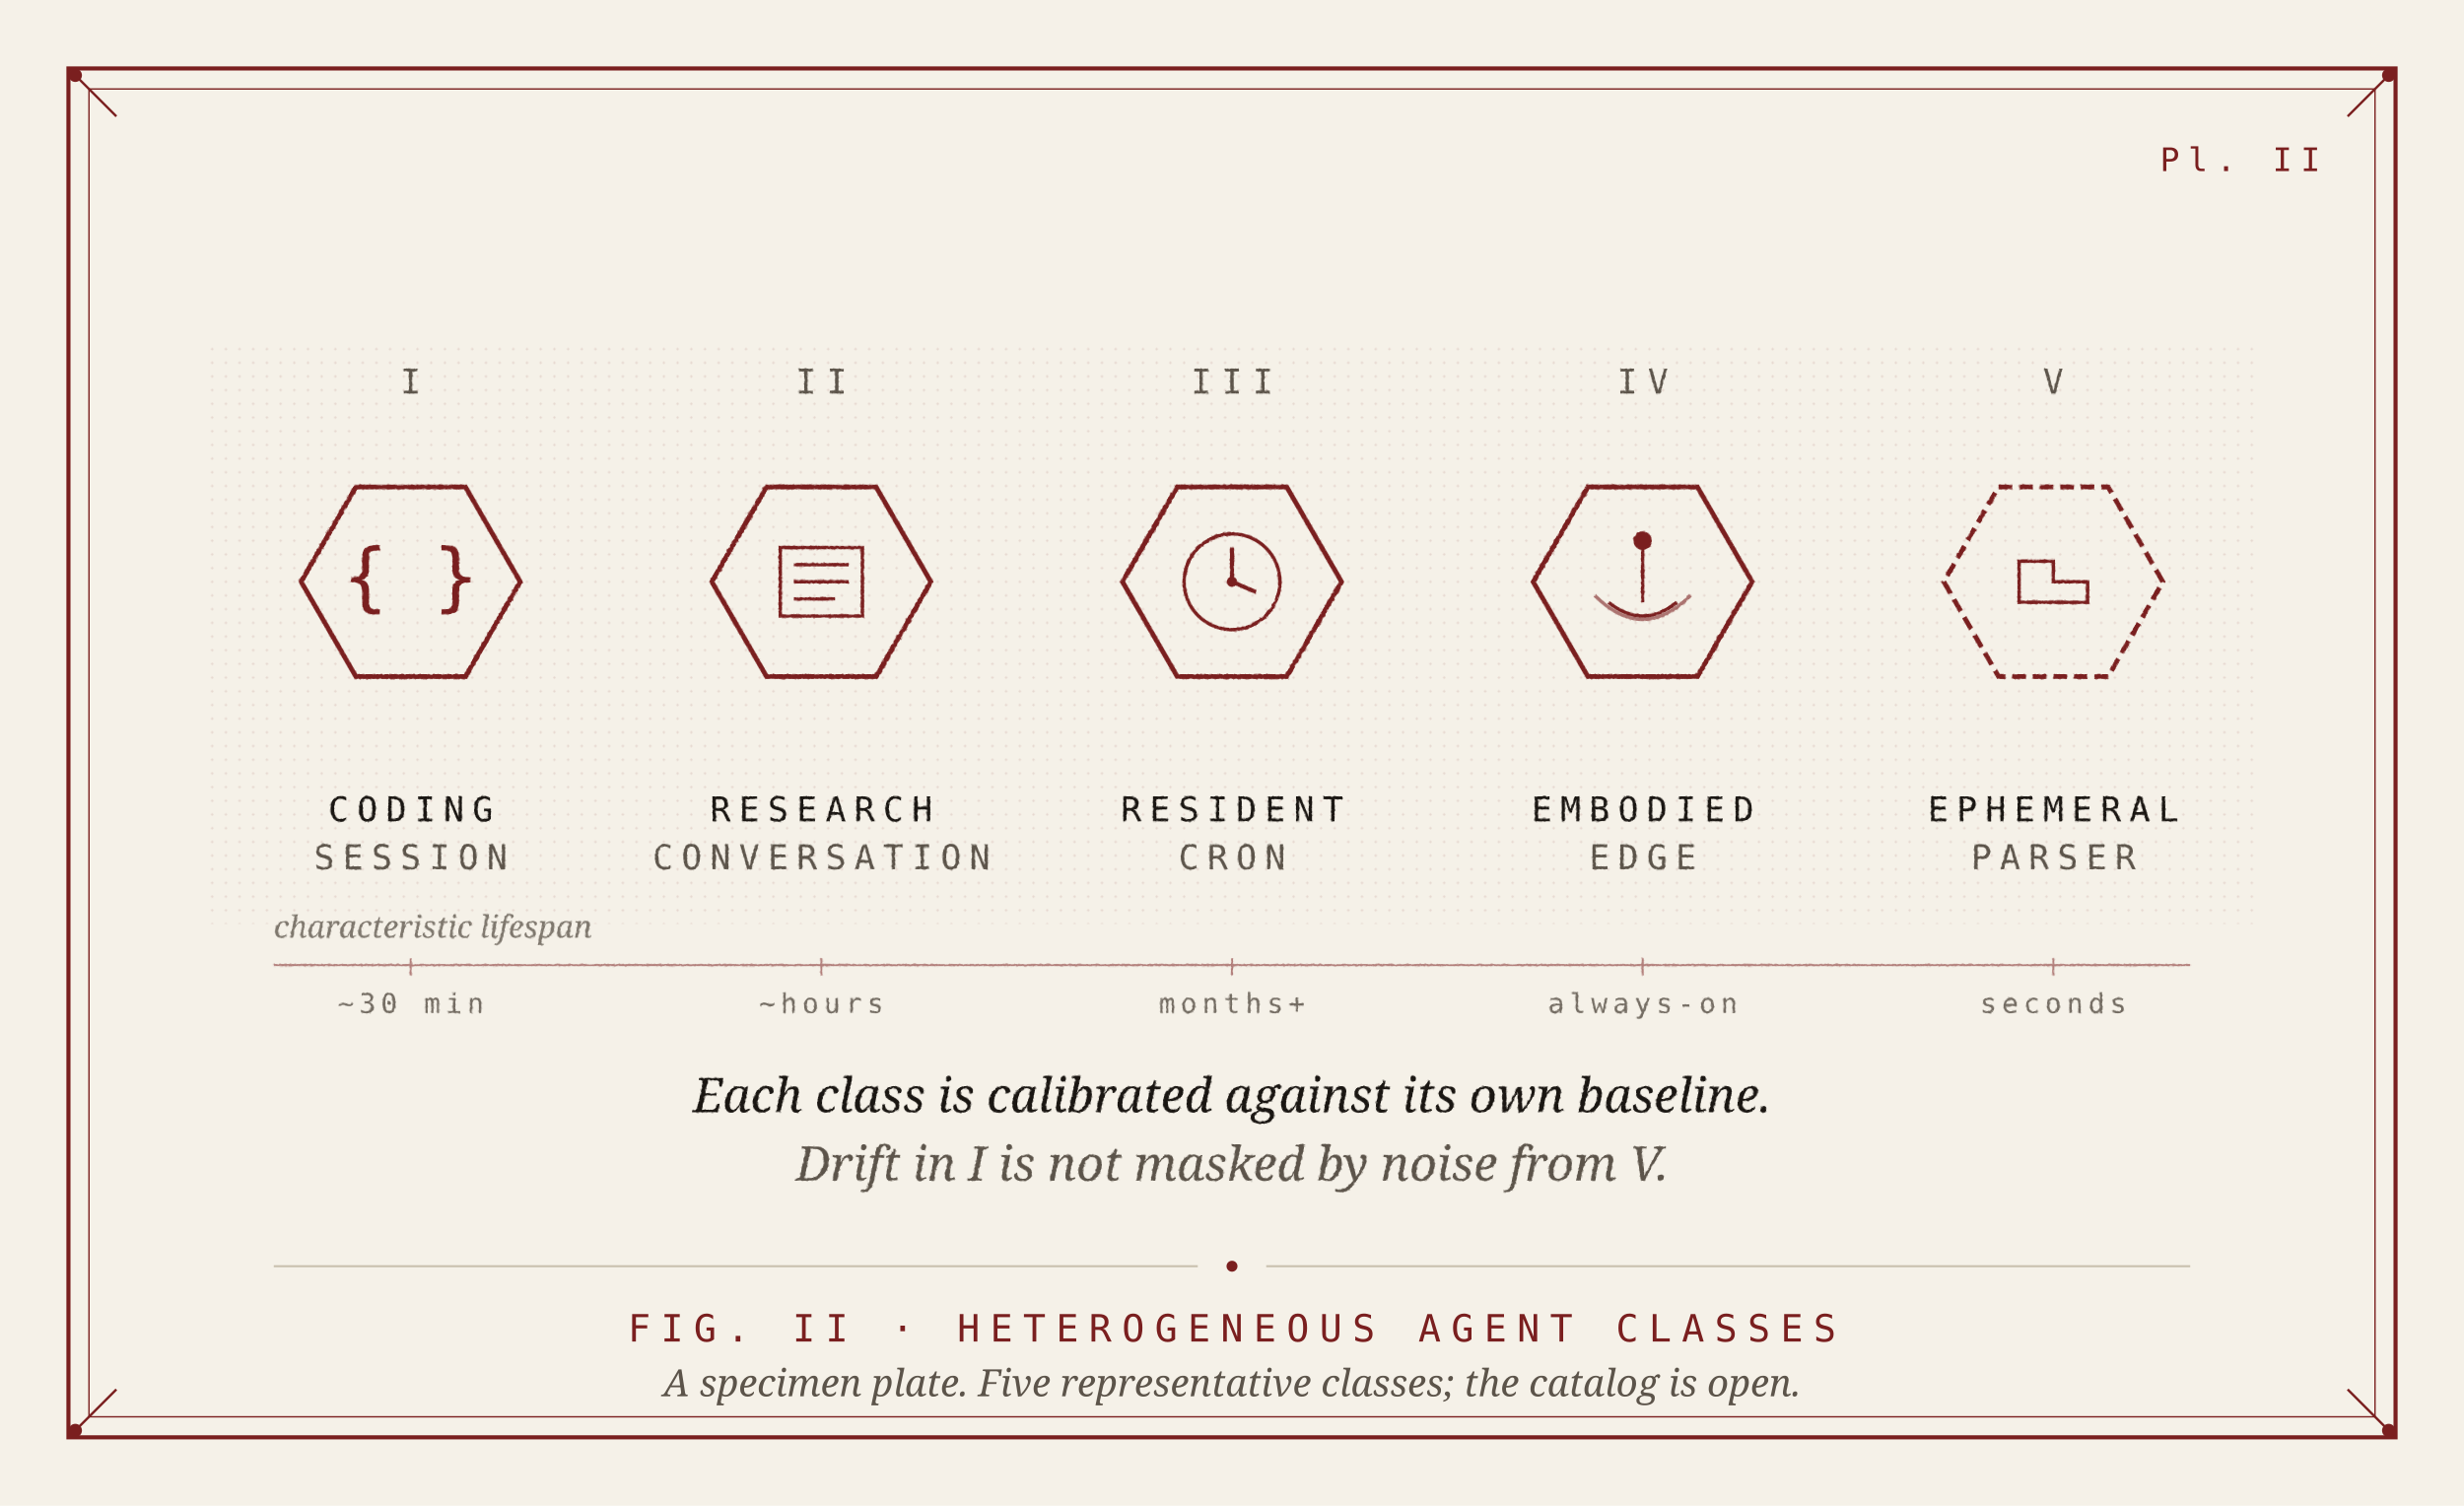
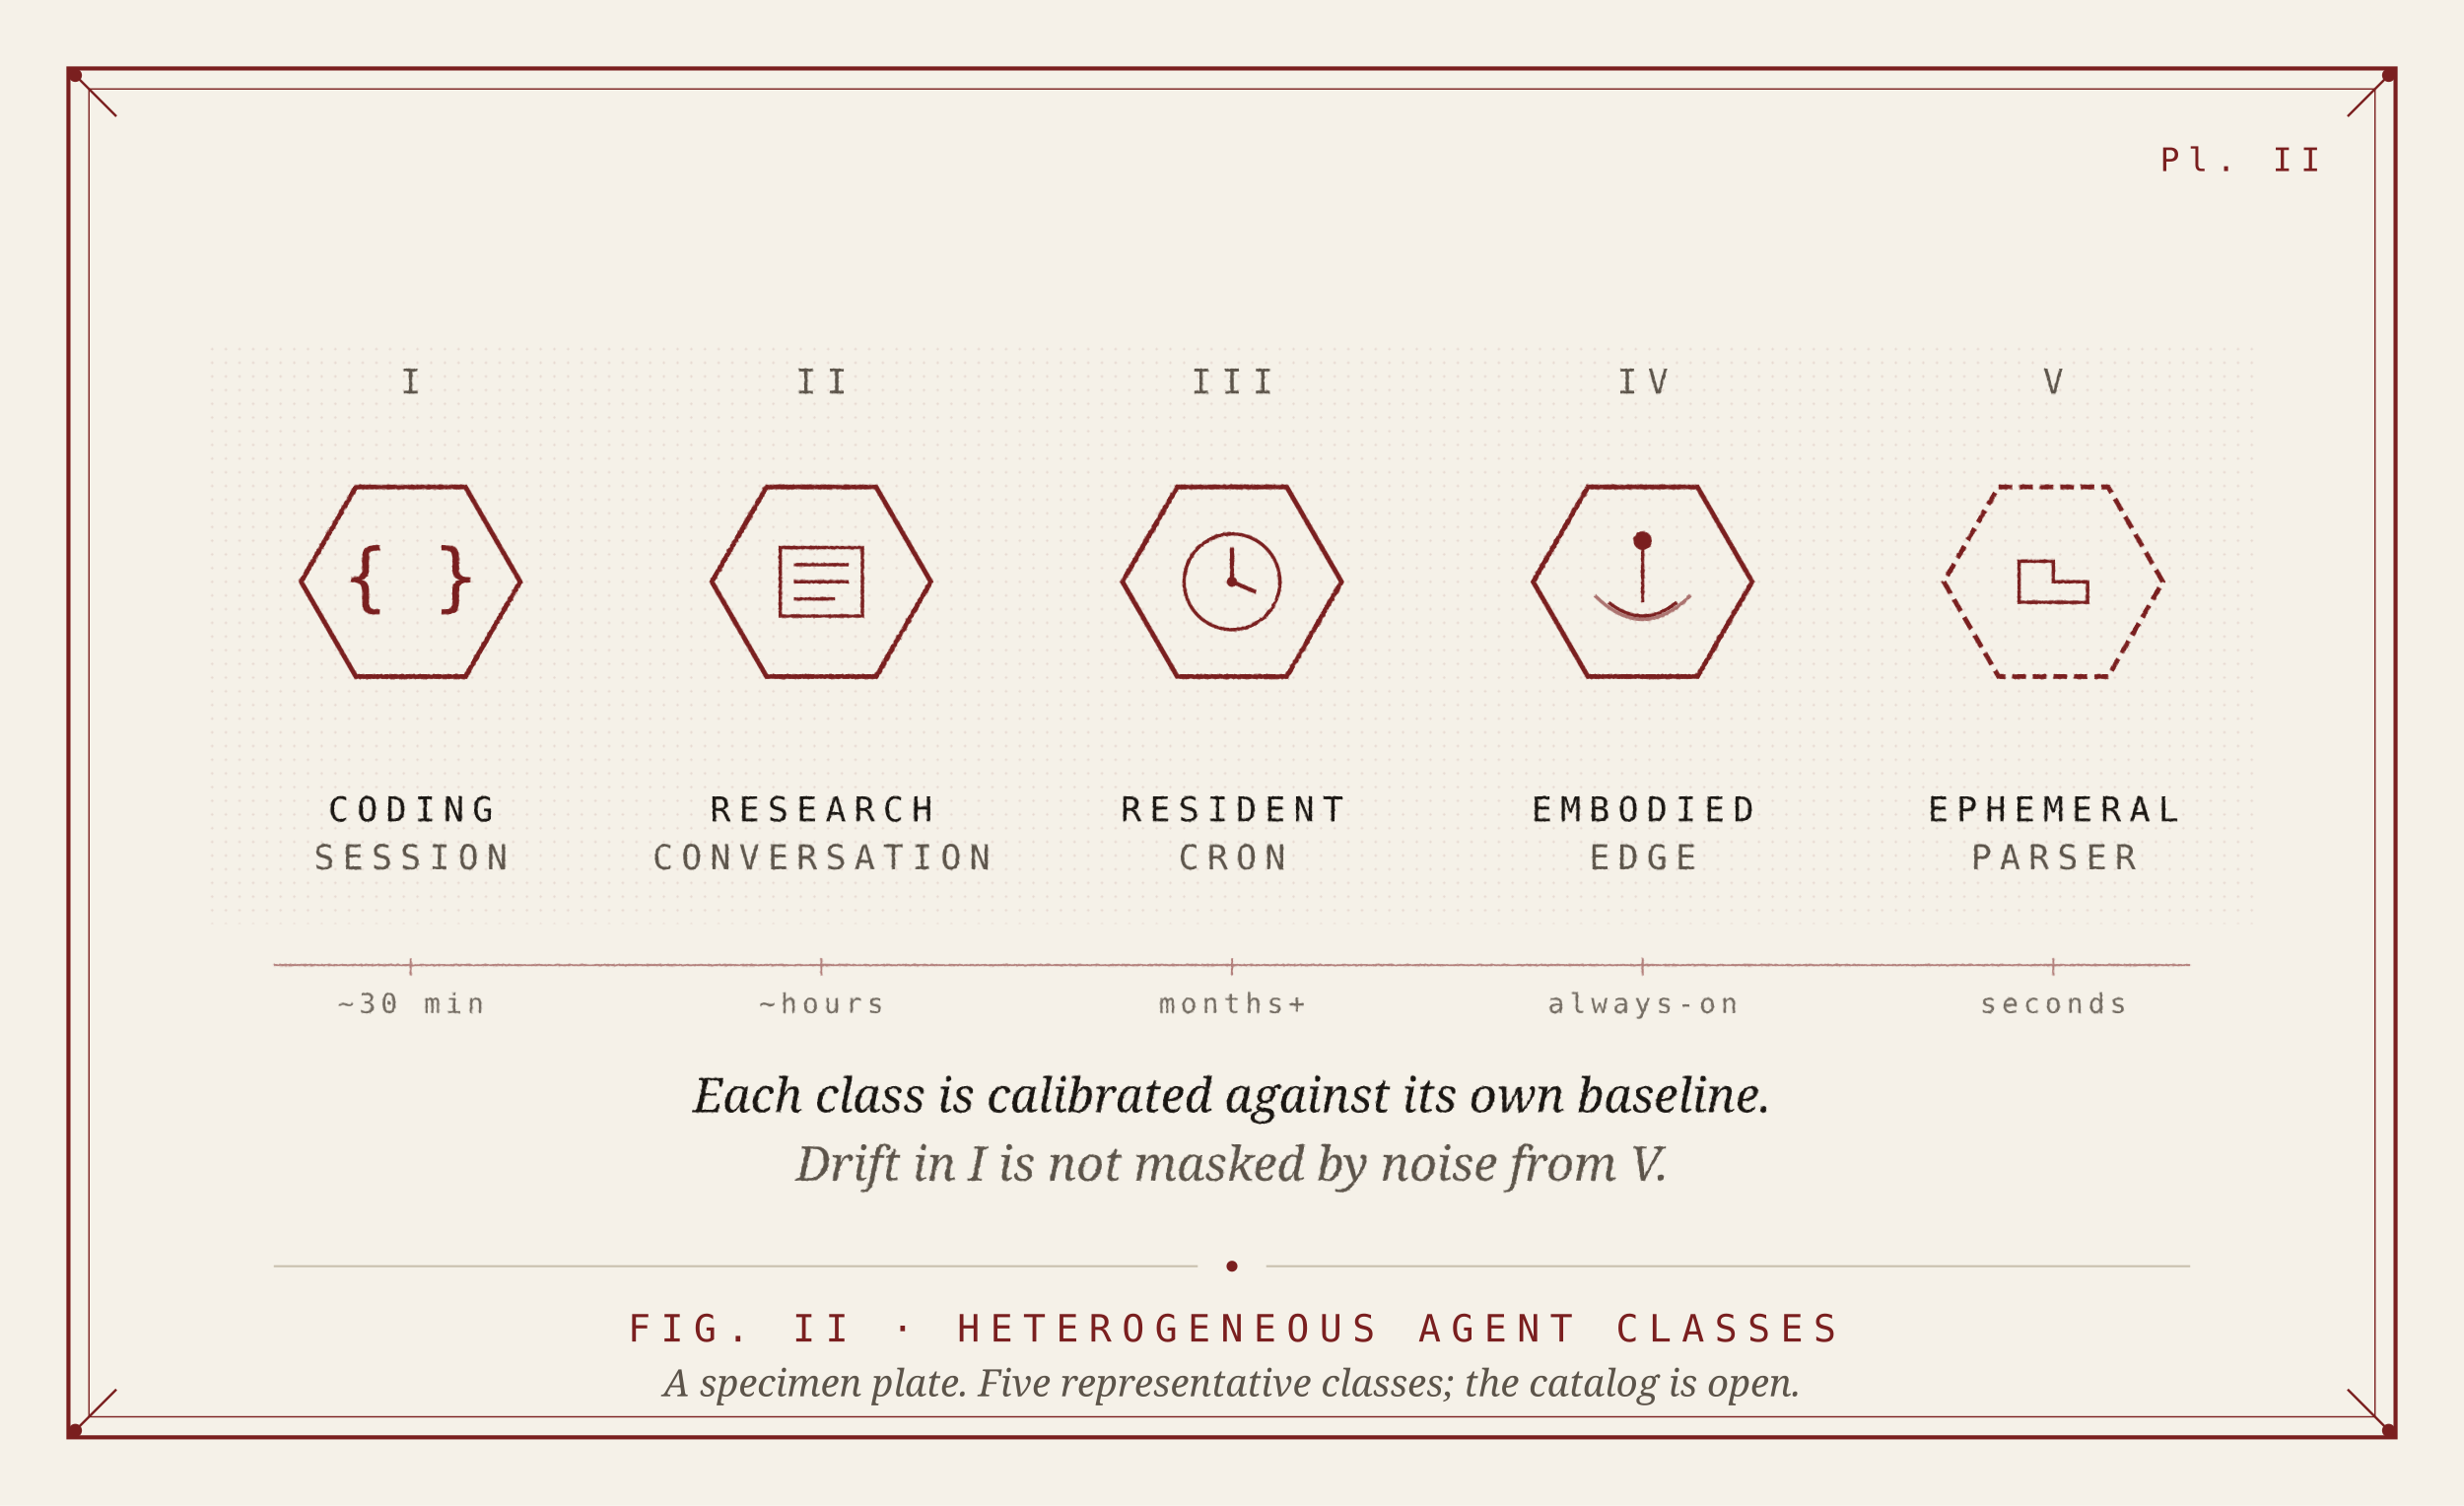
<svg xmlns="http://www.w3.org/2000/svg" viewBox="0 0 720 440" width="720" height="440">
  <defs>
    <filter id="rough2" x="-2%" y="-2%" width="104%" height="104%">
      <feTurbulence type="fractalNoise" baseFrequency="0.95" numOctaves="2" seed="13" result="n" />
      <feDisplacementMap in="SourceGraphic" in2="n" scale="0.5" />
    </filter>
    <polygon id="specHex" points="-16,-27.7 16,-27.7 32,0 16,27.7 -16,27.7 -32,0" />
  </defs>
  <rect width="720" height="440" fill="#F5F1E8" />
  <rect x="20" y="20" width="680" height="400" fill="none" stroke="#7A1F1F" stroke-width="1.2" />
  <rect x="26" y="26" width="668" height="388" fill="none" stroke="#7A1F1F" stroke-width="0.4" />
  <g stroke="#7A1F1F" stroke-width="0.7" fill="#7A1F1F">
    <line x1="20" y1="20" x2="34" y2="34" fill="none" />
    <circle cx="22" cy="22" r="1.6" />
    <line x1="700" y1="20" x2="686" y2="34" fill="none" />
    <circle cx="698" cy="22" r="1.6" />
    <line x1="20" y1="420" x2="34" y2="406" fill="none" />
    <circle cx="22" cy="418" r="1.6" />
    <line x1="700" y1="420" x2="686" y2="406" fill="none" />
    <circle cx="698" cy="418" r="1.6" />
  </g>
  <g opacity="0.12">
    <pattern id="stipple" patternUnits="userSpaceOnUse" width="4" height="4">
      <circle cx="2" cy="2" r="0.35" fill="#7A1F1F" />
    </pattern>
    <rect x="60" y="100" width="600" height="170" fill="url(#stipple)" />
  </g>
  <g filter="url(#rough2)">
    <g transform="translate(120, 170)">
      <use href="#specHex" fill="none" stroke="#7A1F1F" stroke-width="1.4" />
      <text x="0" y="6" text-anchor="middle" font-family="'JetBrains Mono', ui-monospace, monospace" font-size="22" font-weight="500" fill="#7A1F1F">{ }</text>
    </g>
    <g transform="translate(240, 170)">
      <use href="#specHex" fill="none" stroke="#7A1F1F" stroke-width="1.4" />
      <g stroke="#7A1F1F" stroke-width="1" fill="none">
        <rect x="-12" y="-10" width="24" height="20" />
        <line x1="-8" y1="-5" x2="8" y2="-5" />
        <line x1="-8" y1="0" x2="8" y2="0" />
        <line x1="-8" y1="5" x2="4" y2="5" />
      </g>
    </g>
    <g transform="translate(360, 170)">
      <use href="#specHex" fill="none" stroke="#7A1F1F" stroke-width="1.4" />
      <circle cx="0" cy="0" r="14" fill="none" stroke="#7A1F1F" stroke-width="1" />
      <line x1="0" y1="0" x2="0" y2="-10" stroke="#7A1F1F" stroke-width="1.2" />
      <line x1="0" y1="0" x2="7" y2="3" stroke="#7A1F1F" stroke-width="1.2" />
      <circle cx="0" cy="0" r="1.5" fill="#7A1F1F" />
    </g>
    <g transform="translate(480, 170)">
      <use href="#specHex" fill="none" stroke="#7A1F1F" stroke-width="1.4" />
      <g stroke="#7A1F1F" stroke-width="1" fill="none">
        <line x1="0" y1="-12" x2="0" y2="6" />
        <circle cx="0" cy="-12" r="2.2" fill="#7A1F1F" />
        <path d="M -10 6  Q 0 14, 10 6" />
        <path d="M -14 4  Q 0 18, 14 4" opacity="0.6" />
      </g>
    </g>
    <g transform="translate(600, 170)">
      <use href="#specHex" fill="none" stroke="#7A1F1F" stroke-width="1.4" stroke-dasharray="4 2" />
      <g stroke="#7A1F1F" stroke-width="1" fill="none">
        <path d="M -10 -6 L 0 -6 L 0 0 L 10 0 L 10 6 L -10 6 Z" />
      </g>
    </g>
    <g font-family="'JetBrains Mono', ui-monospace, monospace" font-size="10" letter-spacing="3" fill="#5C544A" text-anchor="middle">
      <text x="120" y="115">I</text>
      <text x="240" y="115">II</text>
      <text x="360" y="115">III</text>
      <text x="480" y="115">IV</text>
      <text x="600" y="115">V</text>
    </g>
    <g font-family="'JetBrains Mono', ui-monospace, monospace" font-size="10" letter-spacing="2.4" fill="#1A1612" text-anchor="middle" font-weight="500">
      <text x="120" y="240">CODING</text>
      <text x="120" y="254" fill="#5C544A">SESSION</text>
      <text x="240" y="240">RESEARCH</text>
      <text x="240" y="254" fill="#5C544A">CONVERSATION</text>
      <text x="360" y="240">RESIDENT</text>
      <text x="360" y="254" fill="#5C544A">CRON</text>
      <text x="480" y="240">EMBODIED</text>
      <text x="480" y="254" fill="#5C544A">EDGE</text>
      <text x="600" y="240">EPHEMERAL</text>
      <text x="600" y="254" fill="#5C544A">PARSER</text>
    </g>
    <g stroke="#7A1F1F" stroke-width="0.6" opacity="0.55">
      <line x1="80" y1="282" x2="640" y2="282" />
      <line x1="120" y1="280" x2="120" y2="285" />
      <line x1="240" y1="280" x2="240" y2="285" />
      <line x1="360" y1="280" x2="360" y2="285" />
      <line x1="480" y1="280" x2="480" y2="285" />
      <line x1="600" y1="280" x2="600" y2="285" />
    </g>
    <g font-family="'JetBrains Mono', ui-monospace, monospace" font-size="8" letter-spacing="1.5" fill="#5C544A" text-anchor="middle" opacity="0.85">
      <text x="120" y="296">~30 min</text>
      <text x="240" y="296">~hours</text>
      <text x="360" y="296">months+</text>
      <text x="480" y="296">always-on</text>
      <text x="600" y="296">seconds</text>
    </g>
-     <text x="80" y="274" font-family="'Fraunces Variable', Georgia, serif" font-size="9" font-style="italic" fill="#5C544A" opacity="0.78">
-       characteristic lifespan
-     </text>
    <text x="360" y="325" font-family="'Fraunces Variable', Georgia, serif" font-size="14" font-style="italic" fill="#1A1612" text-anchor="middle">
      Each class is calibrated against its own baseline.
    </text>
    <text x="360" y="345" font-family="'Fraunces Variable', Georgia, serif" font-size="14" font-style="italic" fill="#5C544A" text-anchor="middle">
      Drift in I is not masked by noise from V.
    </text>
  </g>
  <text x="678" y="50" text-anchor="end" font-family="'JetBrains Mono', ui-monospace, monospace" font-size="9.5" letter-spacing="2.5" fill="#7A1F1F" font-weight="500">Pl. II</text>
  <line x1="80" y1="370" x2="350" y2="370" stroke="#C9C0AE" stroke-width="0.6" />
  <circle cx="360" cy="370" r="1.6" fill="#7A1F1F" />
  <line x1="370" y1="370" x2="640" y2="370" stroke="#C9C0AE" stroke-width="0.6" />
  <text x="360" y="392" font-family="'JetBrains Mono', ui-monospace, monospace" font-size="11" letter-spacing="3" fill="#7A1F1F" text-anchor="middle">
    FIG. II · HETEROGENEOUS AGENT CLASSES
  </text>
  <text x="360" y="408" font-family="'Fraunces Variable', Georgia, serif" font-size="11" font-style="italic" fill="#5C544A" text-anchor="middle">
    A specimen plate. Five representative classes; the catalog is open.
  </text>
</svg>
